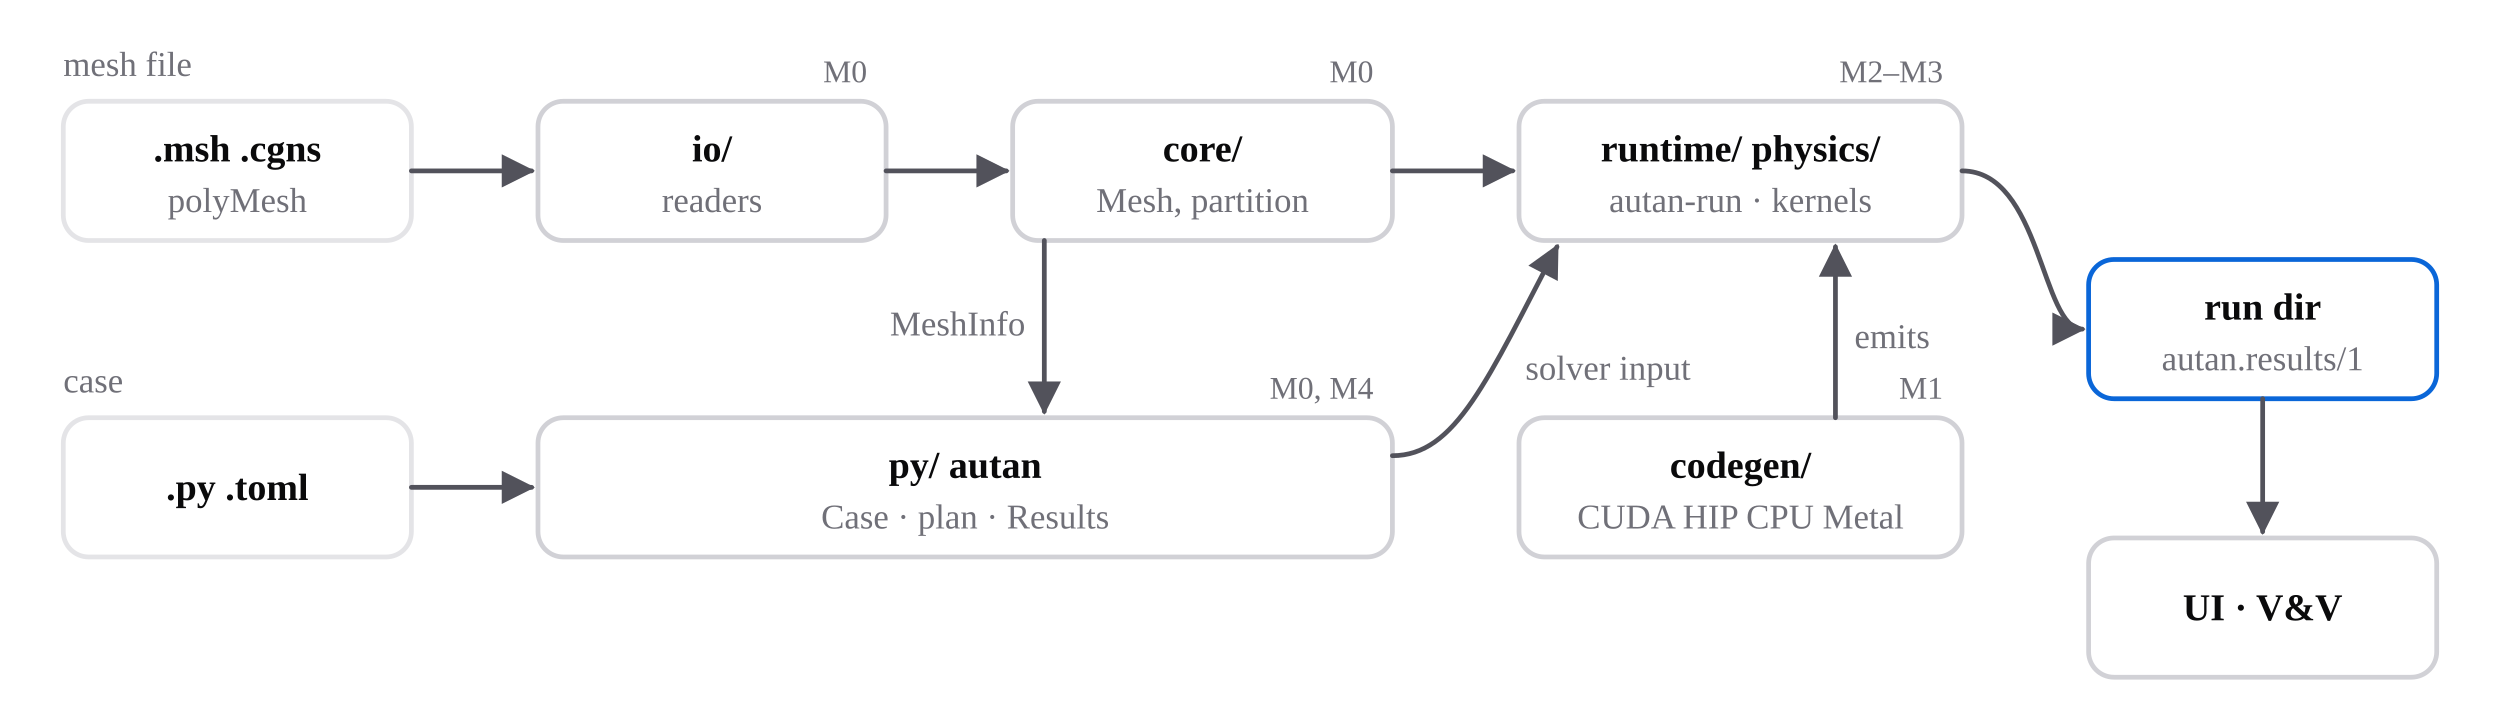
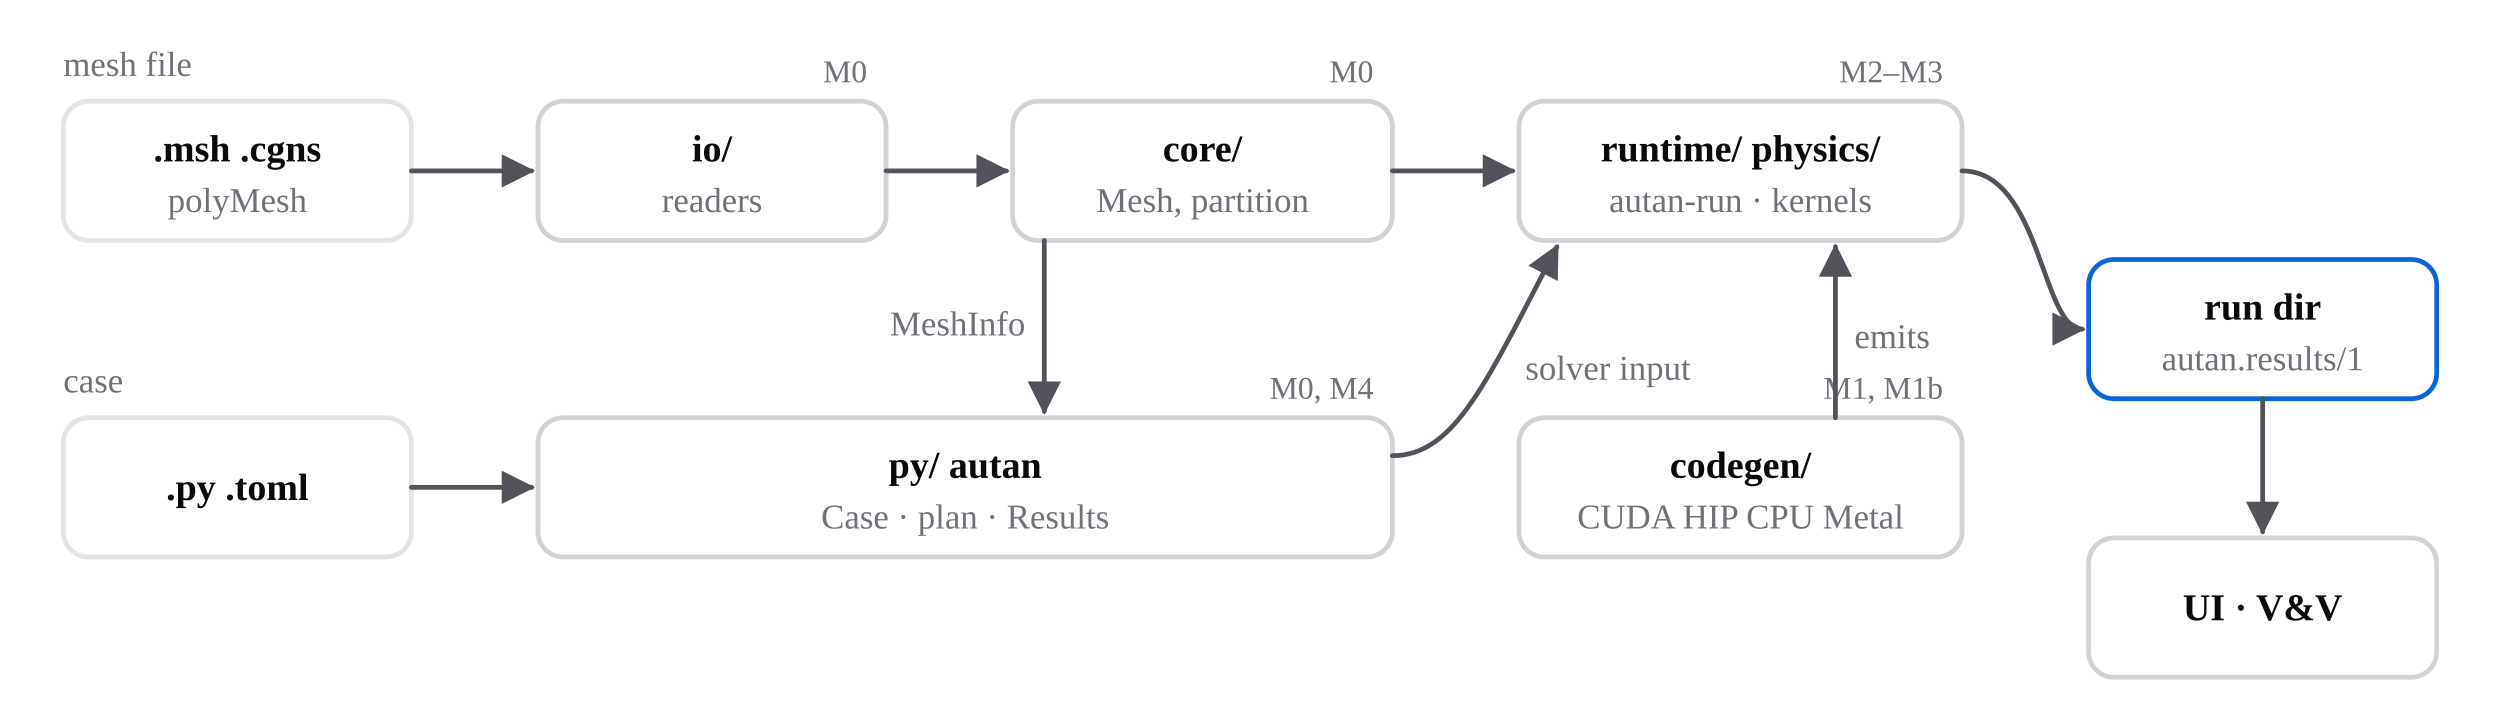
<svg xmlns="http://www.w3.org/2000/svg" viewBox="0 0 790 226" role="img" aria-labelledby="architecture-title architecture-desc" font-family="var(--font-sans, ui-sans-serif, system-ui, sans-serif)" font-size="13">
  <style>@media (prefers-color-scheme: dark){svg{--accent:#4c9dff;--bg-0:#0a0a0b;--fg:#ededef;--fg-2:#a1a1aa;--fg-3:#85858f;--line:#26262b;--line-strong:#3a3a41}}</style>
  <defs>
    <marker id="architecture-arrow" viewBox="0 0 10 10" refX="9" refY="5" markerWidth="7" markerHeight="7" orient="auto-start-reverse">
      <path d="M0 0L10 5L0 10z" fill="context-stroke" />
    </marker>
  </defs>
  <text x="20" y="24" text-anchor="start" fill="var(--fg-3, #707078)" font-size="11">mesh file</text>
  <rect x="20" y="32" width="110" height="44" rx="8" fill="var(--bg-0, #ffffff)" stroke="var(--line, #e4e4e7)" stroke-width="1.5" />
  <text x="75" y="51" text-anchor="middle" fill="var(--fg, #0a0a0b)" font-family="var(--font-mono, ui-monospace, Menlo, monospace)" font-size="12" font-weight="600">.msh .cgns</text>
  <text x="75" y="67" text-anchor="middle" fill="var(--fg-3, #707078)" font-size="11">polyMesh</text>
  <text x="20" y="124" text-anchor="start" fill="var(--fg-3, #707078)" font-size="11">case</text>
  <rect x="20" y="132" width="110" height="44" rx="8" fill="var(--bg-0, #ffffff)" stroke="var(--line, #e4e4e7)" stroke-width="1.5" />
  <text x="75" y="158" text-anchor="middle" fill="var(--fg, #0a0a0b)" font-family="var(--font-mono, ui-monospace, Menlo, monospace)" font-size="12" font-weight="600">.py .toml</text>
  <rect x="170" y="32" width="110" height="44" rx="8" fill="var(--bg-0, #ffffff)" stroke="var(--line-strong, #d1d1d6)" stroke-width="1.5" />
  <text x="225" y="51" text-anchor="middle" fill="var(--fg, #0a0a0b)" font-family="var(--font-mono, ui-monospace, Menlo, monospace)" font-size="12" font-weight="600">io/</text>
  <text x="225" y="67" text-anchor="middle" fill="var(--fg-3, #707078)" font-size="11">readers</text>
  <text x="274" y="26" text-anchor="end" fill="var(--fg-3, #707078)" font-family="var(--font-mono, ui-monospace, Menlo, monospace)" font-size="10">M0</text>
  <rect x="320" y="32" width="120" height="44" rx="8" fill="var(--bg-0, #ffffff)" stroke="var(--line-strong, #d1d1d6)" stroke-width="1.5" />
  <text x="380" y="51" text-anchor="middle" fill="var(--fg, #0a0a0b)" font-family="var(--font-mono, ui-monospace, Menlo, monospace)" font-size="12" font-weight="600">core/</text>
  <text x="380" y="67" text-anchor="middle" fill="var(--fg-3, #707078)" font-size="11">Mesh, partition</text>
  <text x="434" y="26" text-anchor="end" fill="var(--fg-3, #707078)" font-family="var(--font-mono, ui-monospace, Menlo, monospace)" font-size="10">M0</text>
  <rect x="170" y="132" width="270" height="44" rx="8" fill="var(--bg-0, #ffffff)" stroke="var(--line-strong, #d1d1d6)" stroke-width="1.5" />
  <text x="305" y="151" text-anchor="middle" fill="var(--fg, #0a0a0b)" font-family="var(--font-mono, ui-monospace, Menlo, monospace)" font-size="12" font-weight="600">py/  autan</text>
  <text x="305" y="167" text-anchor="middle" fill="var(--fg-3, #707078)" font-size="11">Case · plan · Results</text>
  <text x="434" y="126" text-anchor="end" fill="var(--fg-3, #707078)" font-family="var(--font-mono, ui-monospace, Menlo, monospace)" font-size="10">M0, M4</text>
  <rect x="480" y="32" width="140" height="44" rx="8" fill="var(--bg-0, #ffffff)" stroke="var(--line-strong, #d1d1d6)" stroke-width="1.5" />
  <text x="550" y="51" text-anchor="middle" fill="var(--fg, #0a0a0b)" font-family="var(--font-mono, ui-monospace, Menlo, monospace)" font-size="12" font-weight="600">runtime/ physics/</text>
  <text x="550" y="67" text-anchor="middle" fill="var(--fg-3, #707078)" font-size="11">autan-run · kernels</text>
  <text x="614" y="26" text-anchor="end" fill="var(--fg-3, #707078)" font-family="var(--font-mono, ui-monospace, Menlo, monospace)" font-size="10">M2–M3</text>
  <rect x="480" y="132" width="140" height="44" rx="8" fill="var(--bg-0, #ffffff)" stroke="var(--line-strong, #d1d1d6)" stroke-width="1.5" />
  <text x="550" y="151" text-anchor="middle" fill="var(--fg, #0a0a0b)" font-family="var(--font-mono, ui-monospace, Menlo, monospace)" font-size="12" font-weight="600">codegen/</text>
  <text x="550" y="167" text-anchor="middle" fill="var(--fg-3, #707078)" font-size="11">CUDA HIP CPU Metal</text>
-   <text x="614" y="126" text-anchor="end" fill="var(--fg-3, #707078)" font-family="var(--font-mono, ui-monospace, Menlo, monospace)" font-size="10">M1</text>
+   <text x="614" y="126" text-anchor="end" fill="var(--fg-3, #707078)" font-family="var(--font-mono, ui-monospace, Menlo, monospace)" font-size="10">M1, M1b</text>
  <rect x="660" y="82" width="110" height="44" rx="8" fill="var(--bg-0, #ffffff)" stroke="var(--accent, #0a66d8)" stroke-width="1.5" />
  <text x="715" y="101" text-anchor="middle" fill="var(--fg, #0a0a0b)" font-family="var(--font-mono, ui-monospace, Menlo, monospace)" font-size="12" font-weight="600">run dir</text>
  <text x="715" y="117" text-anchor="middle" fill="var(--fg-3, #707078)" font-size="11">autan.results/1</text>
  <rect x="660" y="170" width="110" height="44" rx="8" fill="var(--bg-0, #ffffff)" stroke="var(--line-strong, #d1d1d6)" stroke-width="1.5" />
  <text x="715" y="196" text-anchor="middle" fill="var(--fg, #0a0a0b)" font-size="12" font-weight="600">UI · V&amp;V</text>
  <line x1="130" y1="54" x2="168" y2="54" stroke="var(--fg-2, #52525b)" stroke-width="1.5" stroke-linecap="round" marker-end="url(#architecture-arrow)" />
  <line x1="280" y1="54" x2="318" y2="54" stroke="var(--fg-2, #52525b)" stroke-width="1.5" stroke-linecap="round" marker-end="url(#architecture-arrow)" />
  <line x1="130" y1="154" x2="168" y2="154" stroke="var(--fg-2, #52525b)" stroke-width="1.5" stroke-linecap="round" marker-end="url(#architecture-arrow)" />
  <path d="M330 76 V130" fill="none" stroke="var(--fg-2, #52525b)" stroke-width="1.5" stroke-linecap="round" stroke-linejoin="round" marker-end="url(#architecture-arrow)" />
  <text x="324" y="106" text-anchor="end" fill="var(--fg-3, #707078)" font-family="var(--font-mono, ui-monospace, Menlo, monospace)" font-size="11">MeshInfo</text>
  <line x1="440" y1="54" x2="478" y2="54" stroke="var(--fg-2, #52525b)" stroke-width="1.5" stroke-linecap="round" marker-end="url(#architecture-arrow)" />
  <path d="M580 132 V78" fill="none" stroke="var(--fg-2, #52525b)" stroke-width="1.5" stroke-linecap="round" stroke-linejoin="round" marker-end="url(#architecture-arrow)" />
  <text x="586" y="110" text-anchor="start" fill="var(--fg-3, #707078)" font-size="11">emits</text>
  <path d="M440 144 C 460 144, 470 120, 492 78" fill="none" stroke="var(--fg-2, #52525b)" stroke-width="1.5" stroke-linecap="round" stroke-linejoin="round" marker-end="url(#architecture-arrow)" />
  <text x="482" y="120" text-anchor="start" fill="var(--fg-3, #707078)" font-size="11">solver input</text>
  <path d="M620 54 C 645 54, 645 104, 658 104" fill="none" stroke="var(--fg-2, #52525b)" stroke-width="1.5" stroke-linecap="round" stroke-linejoin="round" marker-end="url(#architecture-arrow)" />
  <line x1="715" y1="126" x2="715" y2="168" stroke="var(--fg-2, #52525b)" stroke-width="1.5" stroke-linecap="round" marker-end="url(#architecture-arrow)" />
</svg>
